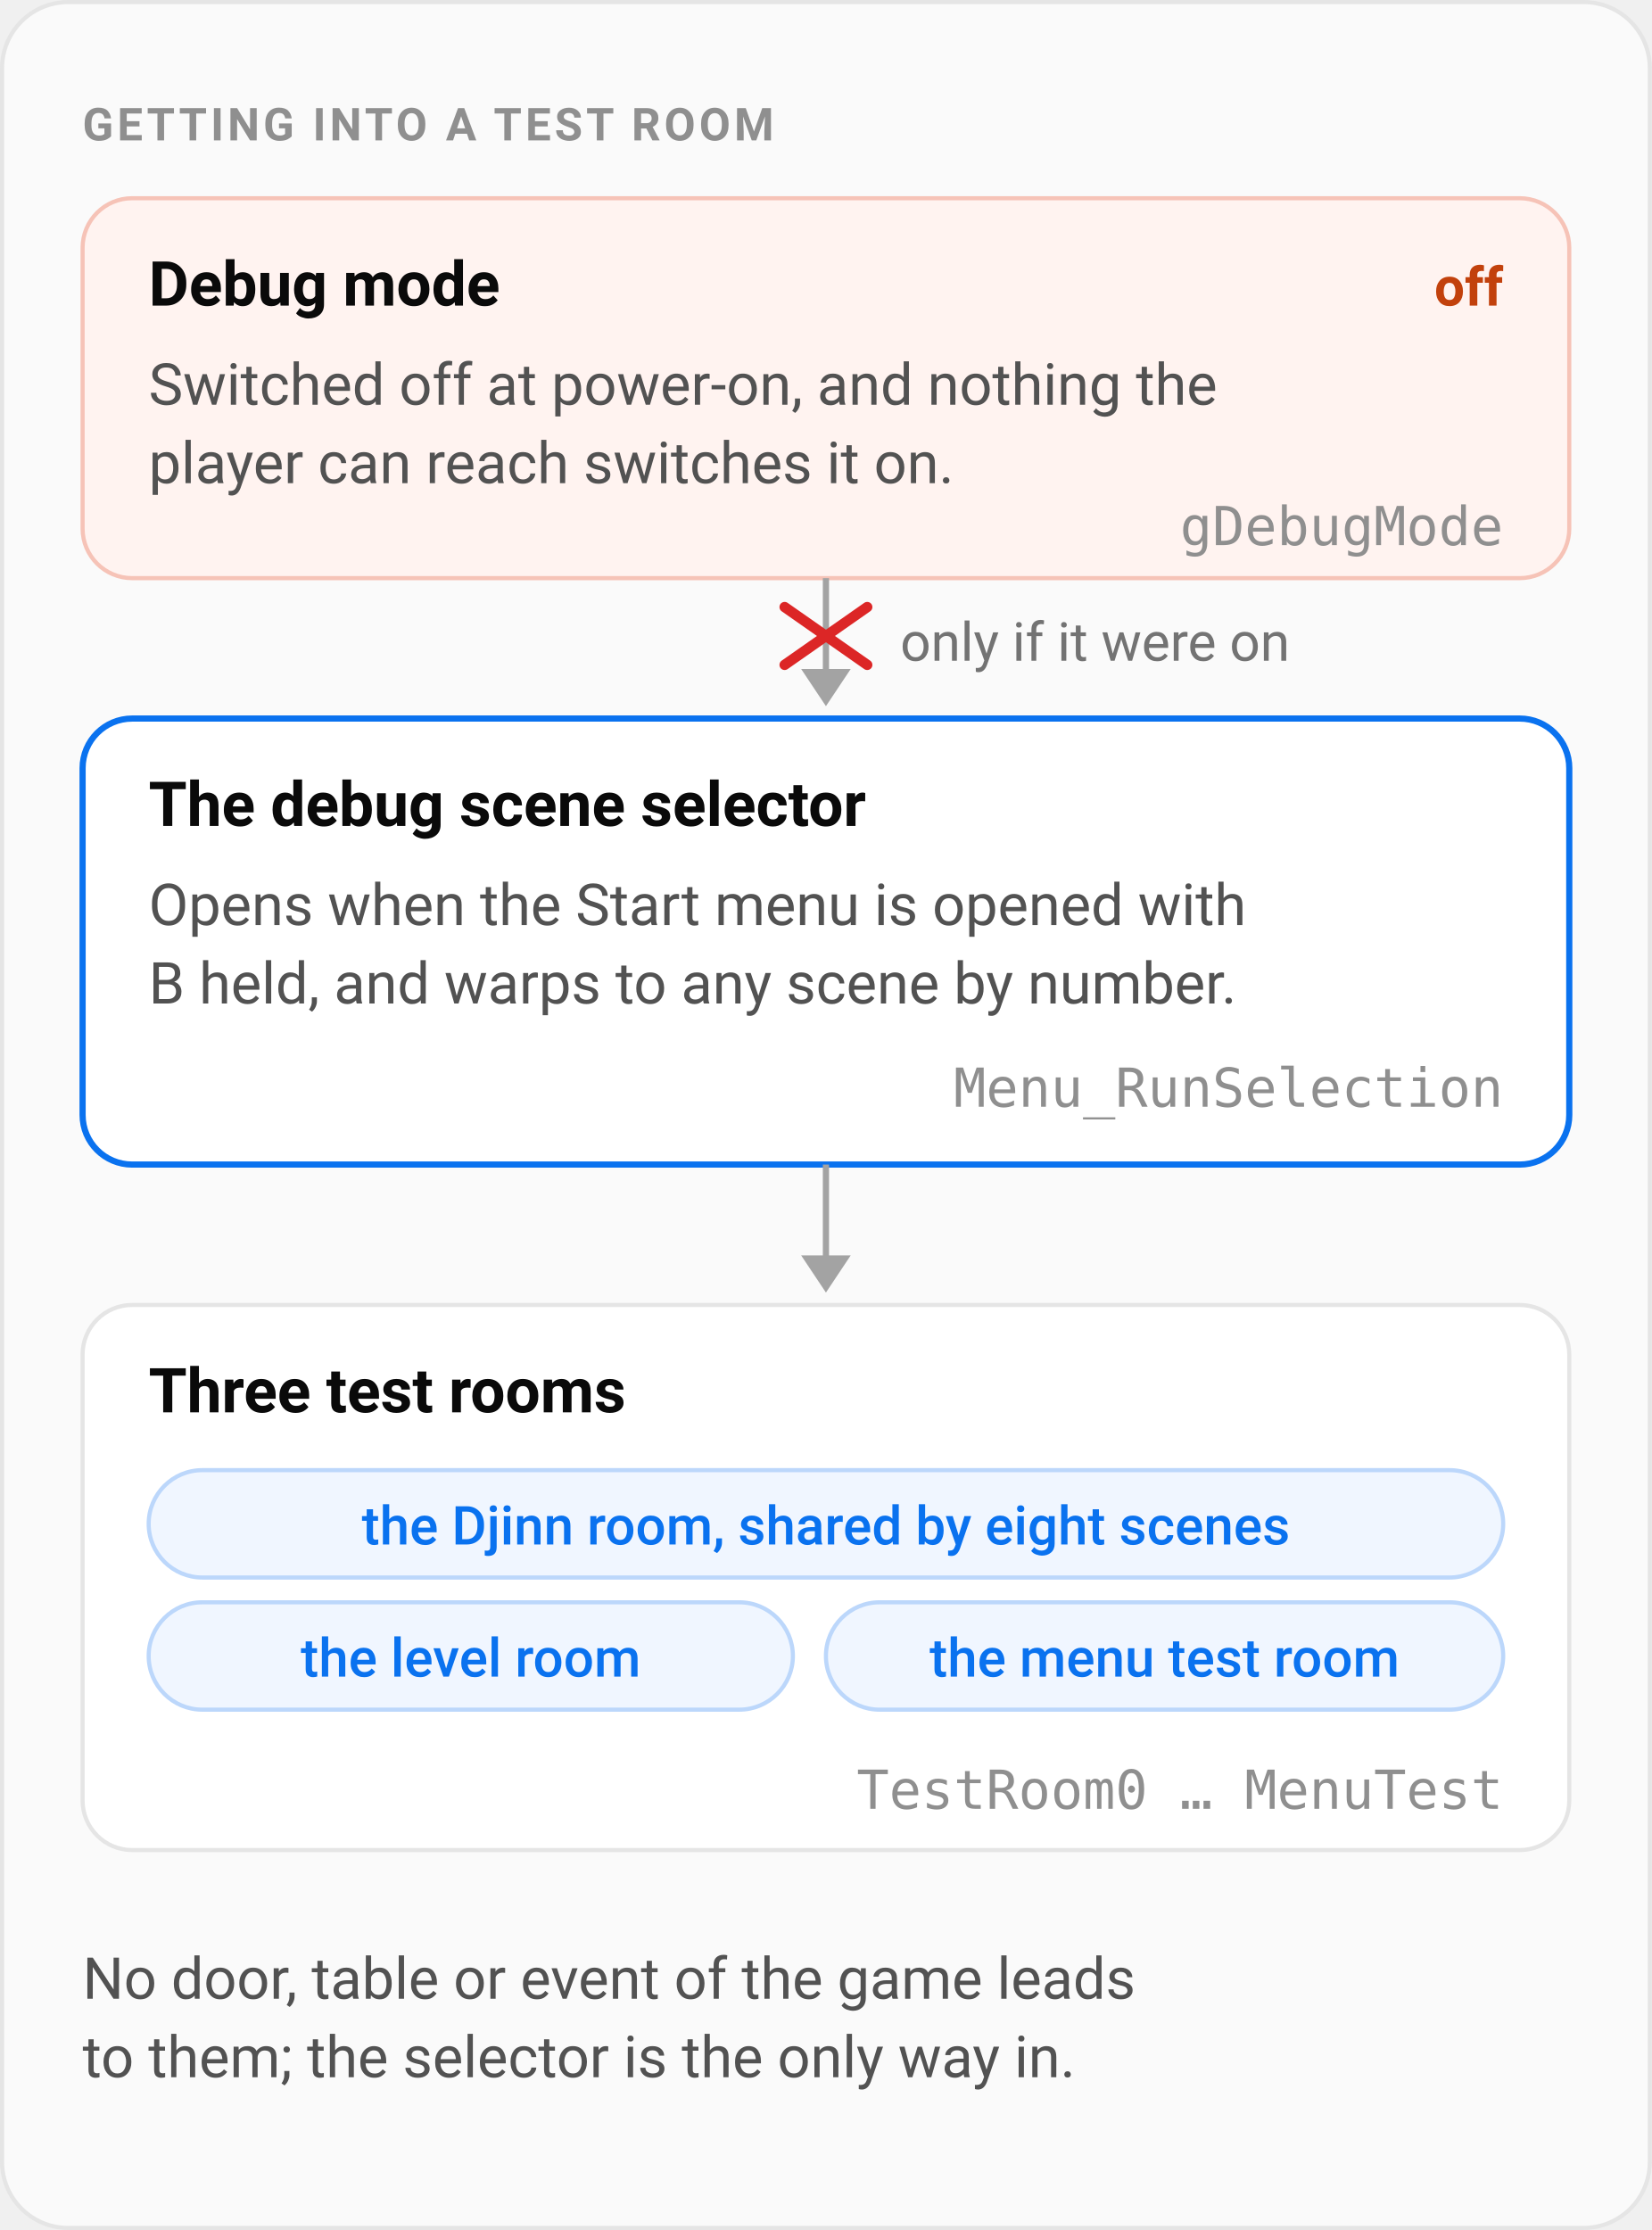
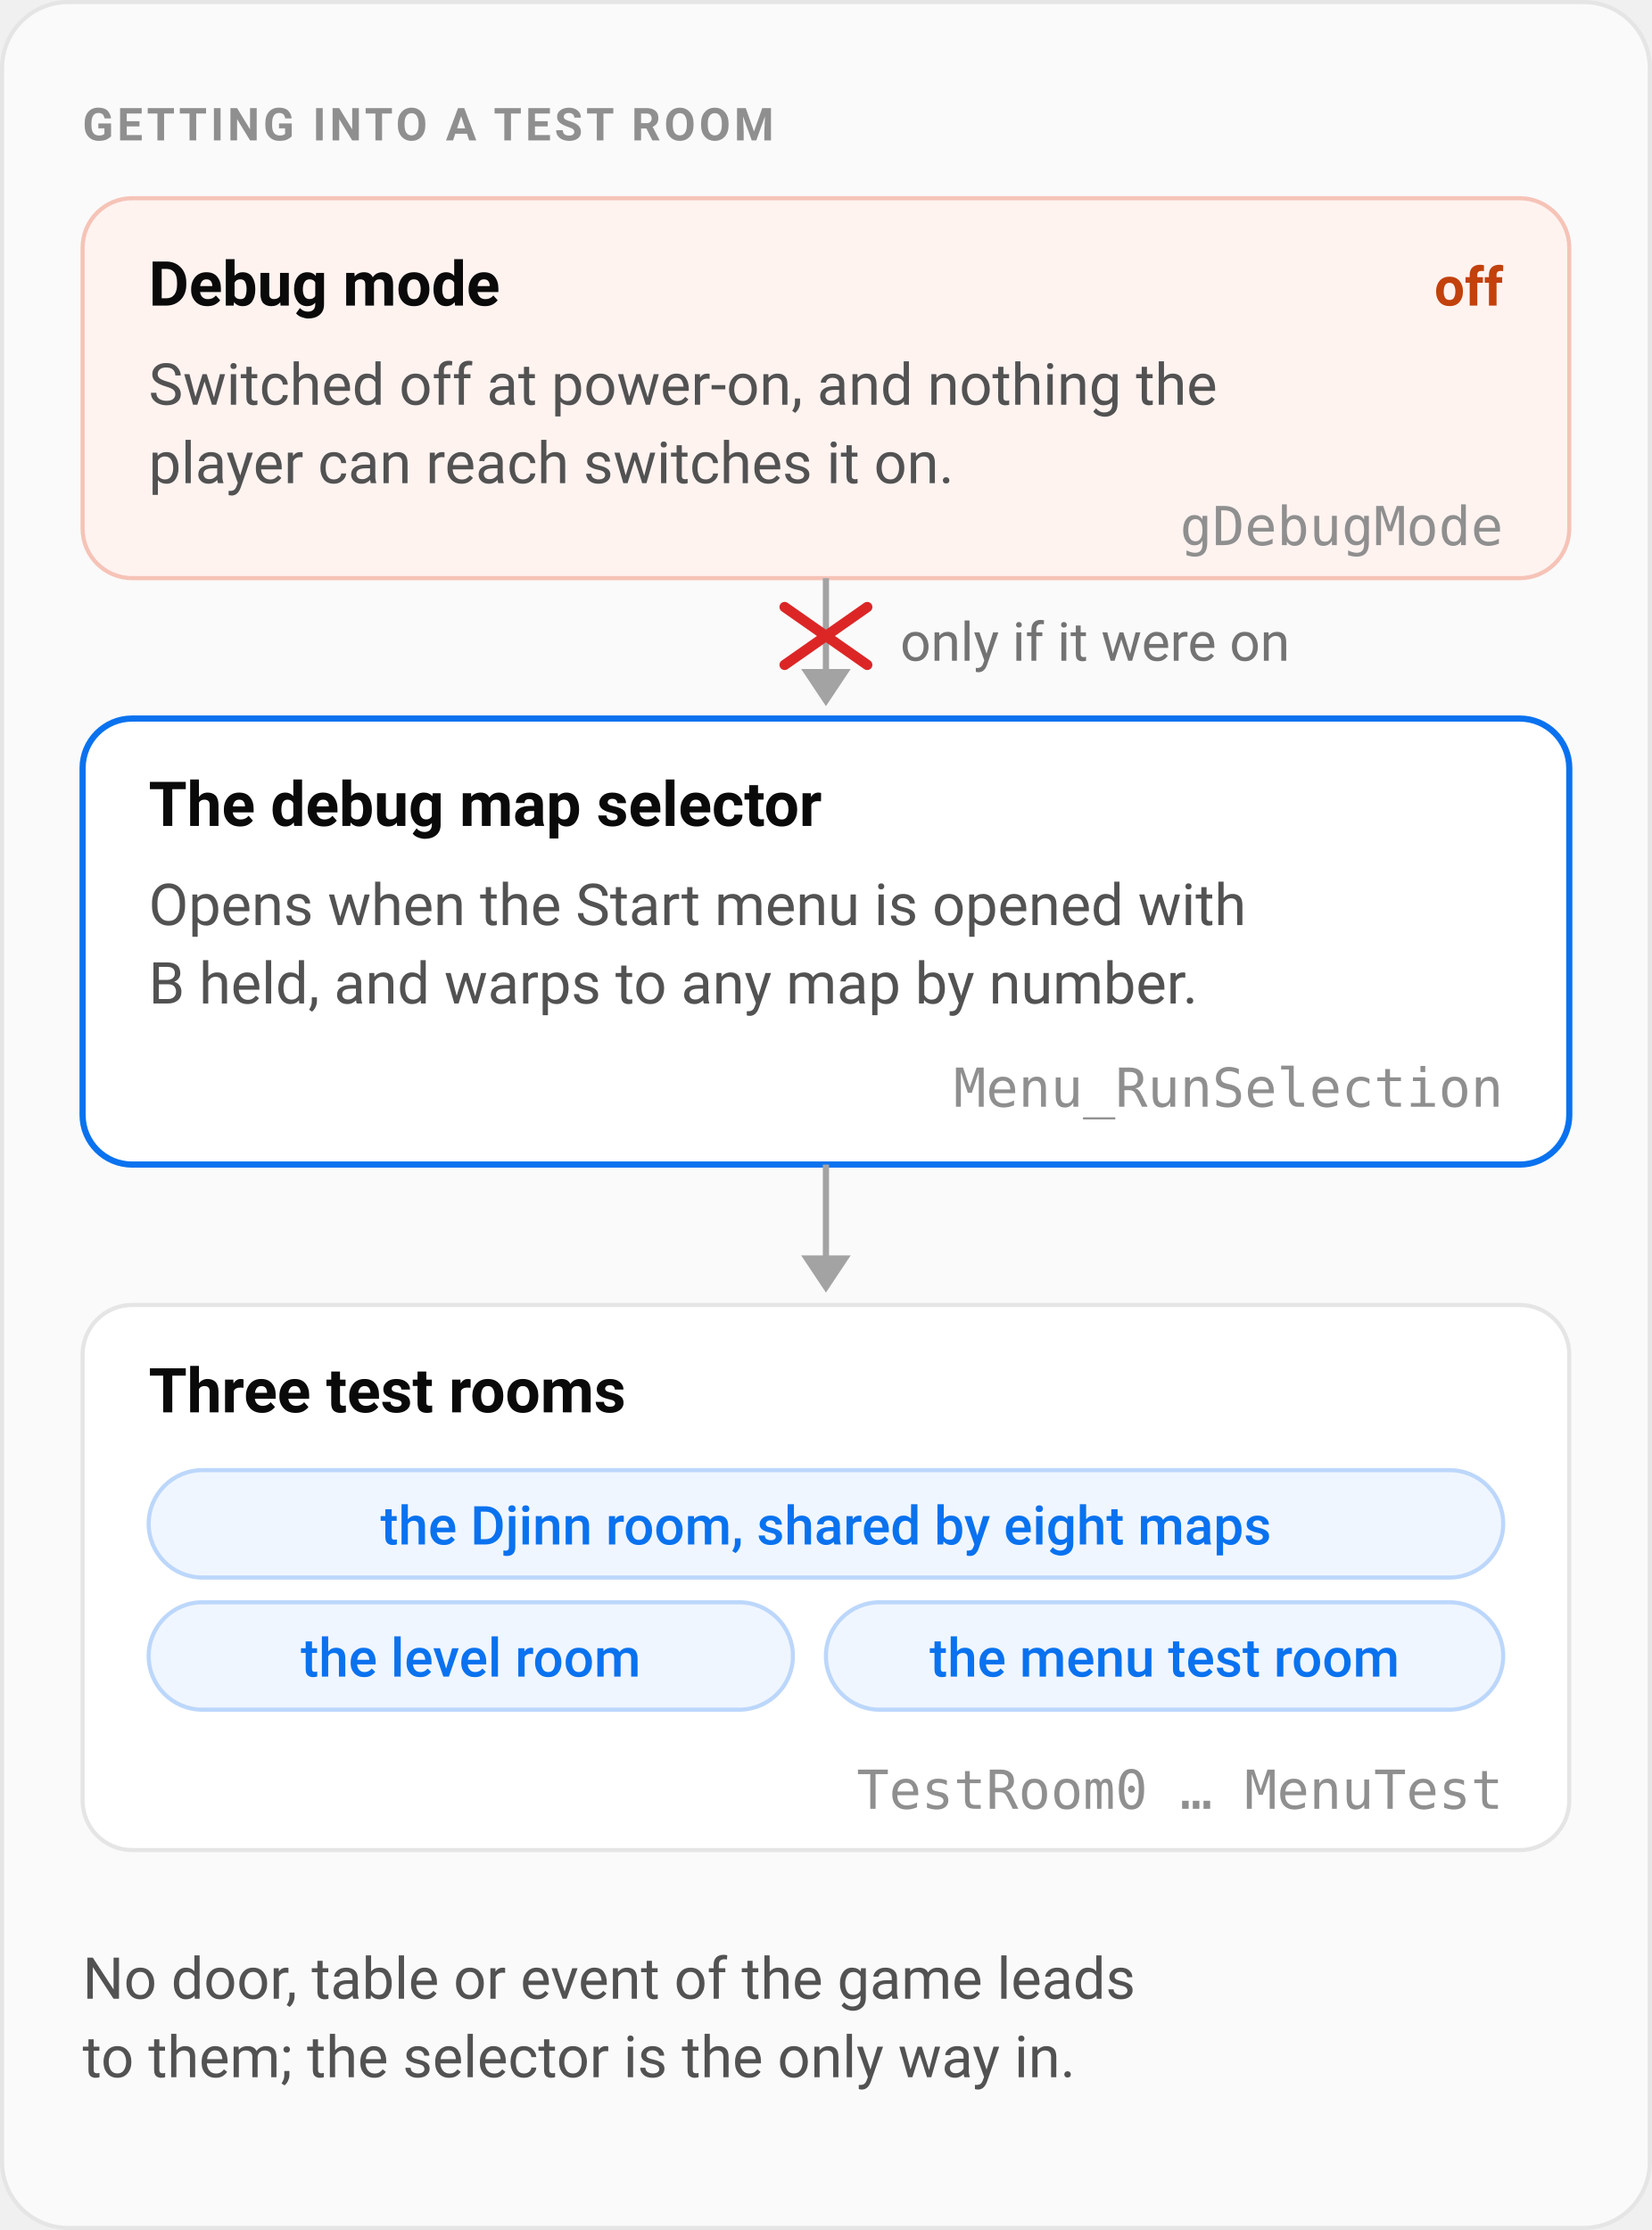
<svg xmlns="http://www.w3.org/2000/svg" width="480" viewBox="0 0 400 540" role="img" aria-labelledby="title desc">
  <style>
    .panel { fill: #fafafa; stroke: #e5e5e5; }
    .card { fill: #ffffff; stroke: #e5e5e5; }
    .card-off { fill: #fff3f0; stroke: #f6c3b7; }
    .card-accent { fill: #ffffff; stroke: #0a72ef; stroke-width: 1.5; }
    .chip { fill: #f0f6ff; stroke: #bcd7fb; }
    .h { fill: #0a0a0a; font: 600 15px ui-sans-serif, system-ui, -apple-system, "Segoe UI", Roboto, sans-serif; }
    .p { fill: #525252; font: 400 14px ui-sans-serif, system-ui, -apple-system, "Segoe UI", Roboto, sans-serif; }
    .k { fill: #0a72ef; font: 500 13px ui-sans-serif, system-ui, -apple-system, "Segoe UI", Roboto, sans-serif; }
    .kx { fill: #c2410c; font: 600 13px ui-sans-serif, system-ui, -apple-system, "Segoe UI", Roboto, sans-serif; }
    .label { fill: #737373; font: 400 13px ui-sans-serif, system-ui, -apple-system, "Segoe UI", Roboto, sans-serif; }
    .code { fill: #8f8f8f; font: 400 13px ui-monospace, SFMono-Regular, Menlo, Consolas, monospace; }
    .eyebrow { fill: #8f8f8f; font: 600 11px ui-sans-serif, system-ui, -apple-system, "Segoe UI", Roboto, sans-serif; letter-spacing: 0.08em; }
    .wire { fill: none; stroke: #a3a3a3; stroke-width: 1.5; }
    .head { fill: #a3a3a3; }
    .cross { stroke: #dc2626; stroke-width: 2.5; stroke-linecap: round; }
    @media (prefers-color-scheme: dark) {
      .panel { fill: #0a0a0a; stroke: #262626; }
      .card { fill: #111111; stroke: #2e2e2e; }
      .card-off { fill: #2a130c; stroke: #5c2a1a; }
      .card-accent { fill: #111111; stroke: #3b8eff; }
      .chip { fill: #0d1a2e; stroke: #1e3a66; }
      .h { fill: #ededed; }
      .p { fill: #a1a1a1; }
      .k { fill: #66a6ff; }
      .kx { fill: #fb8b5e; }
      .label { fill: #8f8f8f; }
      .code, .eyebrow { fill: #7c7c7c; }
      .wire { stroke: #5c5c5c; }
      .head { fill: #5c5c5c; }
      .cross { stroke: #f05252; }
    }
  </style>
  <rect class="panel" x="0.5" y="0.5" width="399" height="539" rx="16" />
  <text class="eyebrow" x="20" y="34">GETTING INTO A TEST ROOM</text>
  <rect class="card-off" x="20" y="48" width="360" height="92" rx="12" />
  <text class="h" x="36" y="74">Debug mode</text>
  <text class="kx" x="364" y="74" text-anchor="end">off</text>
  <text class="p" x="36" y="98">Switched off at power-on, and nothing the</text>
  <text class="p" x="36" y="117">player can reach switches it on.</text>
  <text class="code" x="364" y="132" text-anchor="end">gDebugMode</text>
  <path class="wire" d="M 200 140 V 166" />
  <path class="head" d="M 194 162 h 12 l -6 9 z" />
  <path class="cross" d="M 190 147 l 20 14 M 210 147 l -20 14" />
  <text class="label" x="218" y="160">only if it were on</text>
  <rect class="card-accent" x="20" y="174" width="360" height="108" rx="12" />
-   <text class="h" x="36" y="200">The debug scene selector</text>
+   <text class="h" x="36" y="200">The debug map selector</text>
  <text class="p" x="36" y="224">Opens when the Start menu is opened with</text>
-   <text class="p" x="36" y="243">B held, and warps to any scene by number.</text>
+   <text class="p" x="36" y="243">B held, and warps to any map by number.</text>
  <text class="code" x="364" y="268" text-anchor="end">Menu_RunSelection</text>
  <path class="wire" d="M 200 282 V 308" />
  <path class="head" d="M 194 304 h 12 l -6 9 z" />
  <rect class="card" x="20" y="316" width="360" height="132" rx="12" />
  <text class="h" x="36" y="342">Three test rooms</text>
  <rect class="chip" x="36" y="356" width="328" height="26" rx="13" />
-   <text class="k" x="200" y="374" text-anchor="middle">the Djinn room, shared by eight scenes</text>
+   <text class="k" x="200" y="374" text-anchor="middle">the Djinn room, shared by eight maps</text>
  <rect class="chip" x="36" y="388" width="156" height="26" rx="13" />
  <text class="k" x="114" y="406" text-anchor="middle">the level room</text>
  <rect class="chip" x="200" y="388" width="164" height="26" rx="13" />
  <text class="k" x="282" y="406" text-anchor="middle">the menu test room</text>
  <text class="code" x="364" y="438" text-anchor="end">TestRoom0 … MenuTest</text>
  <text class="p" x="20" y="484">No door, table or event of the game leads</text>
  <text class="p" x="20" y="503">to them; the selector is the only way in.</text>
</svg>
